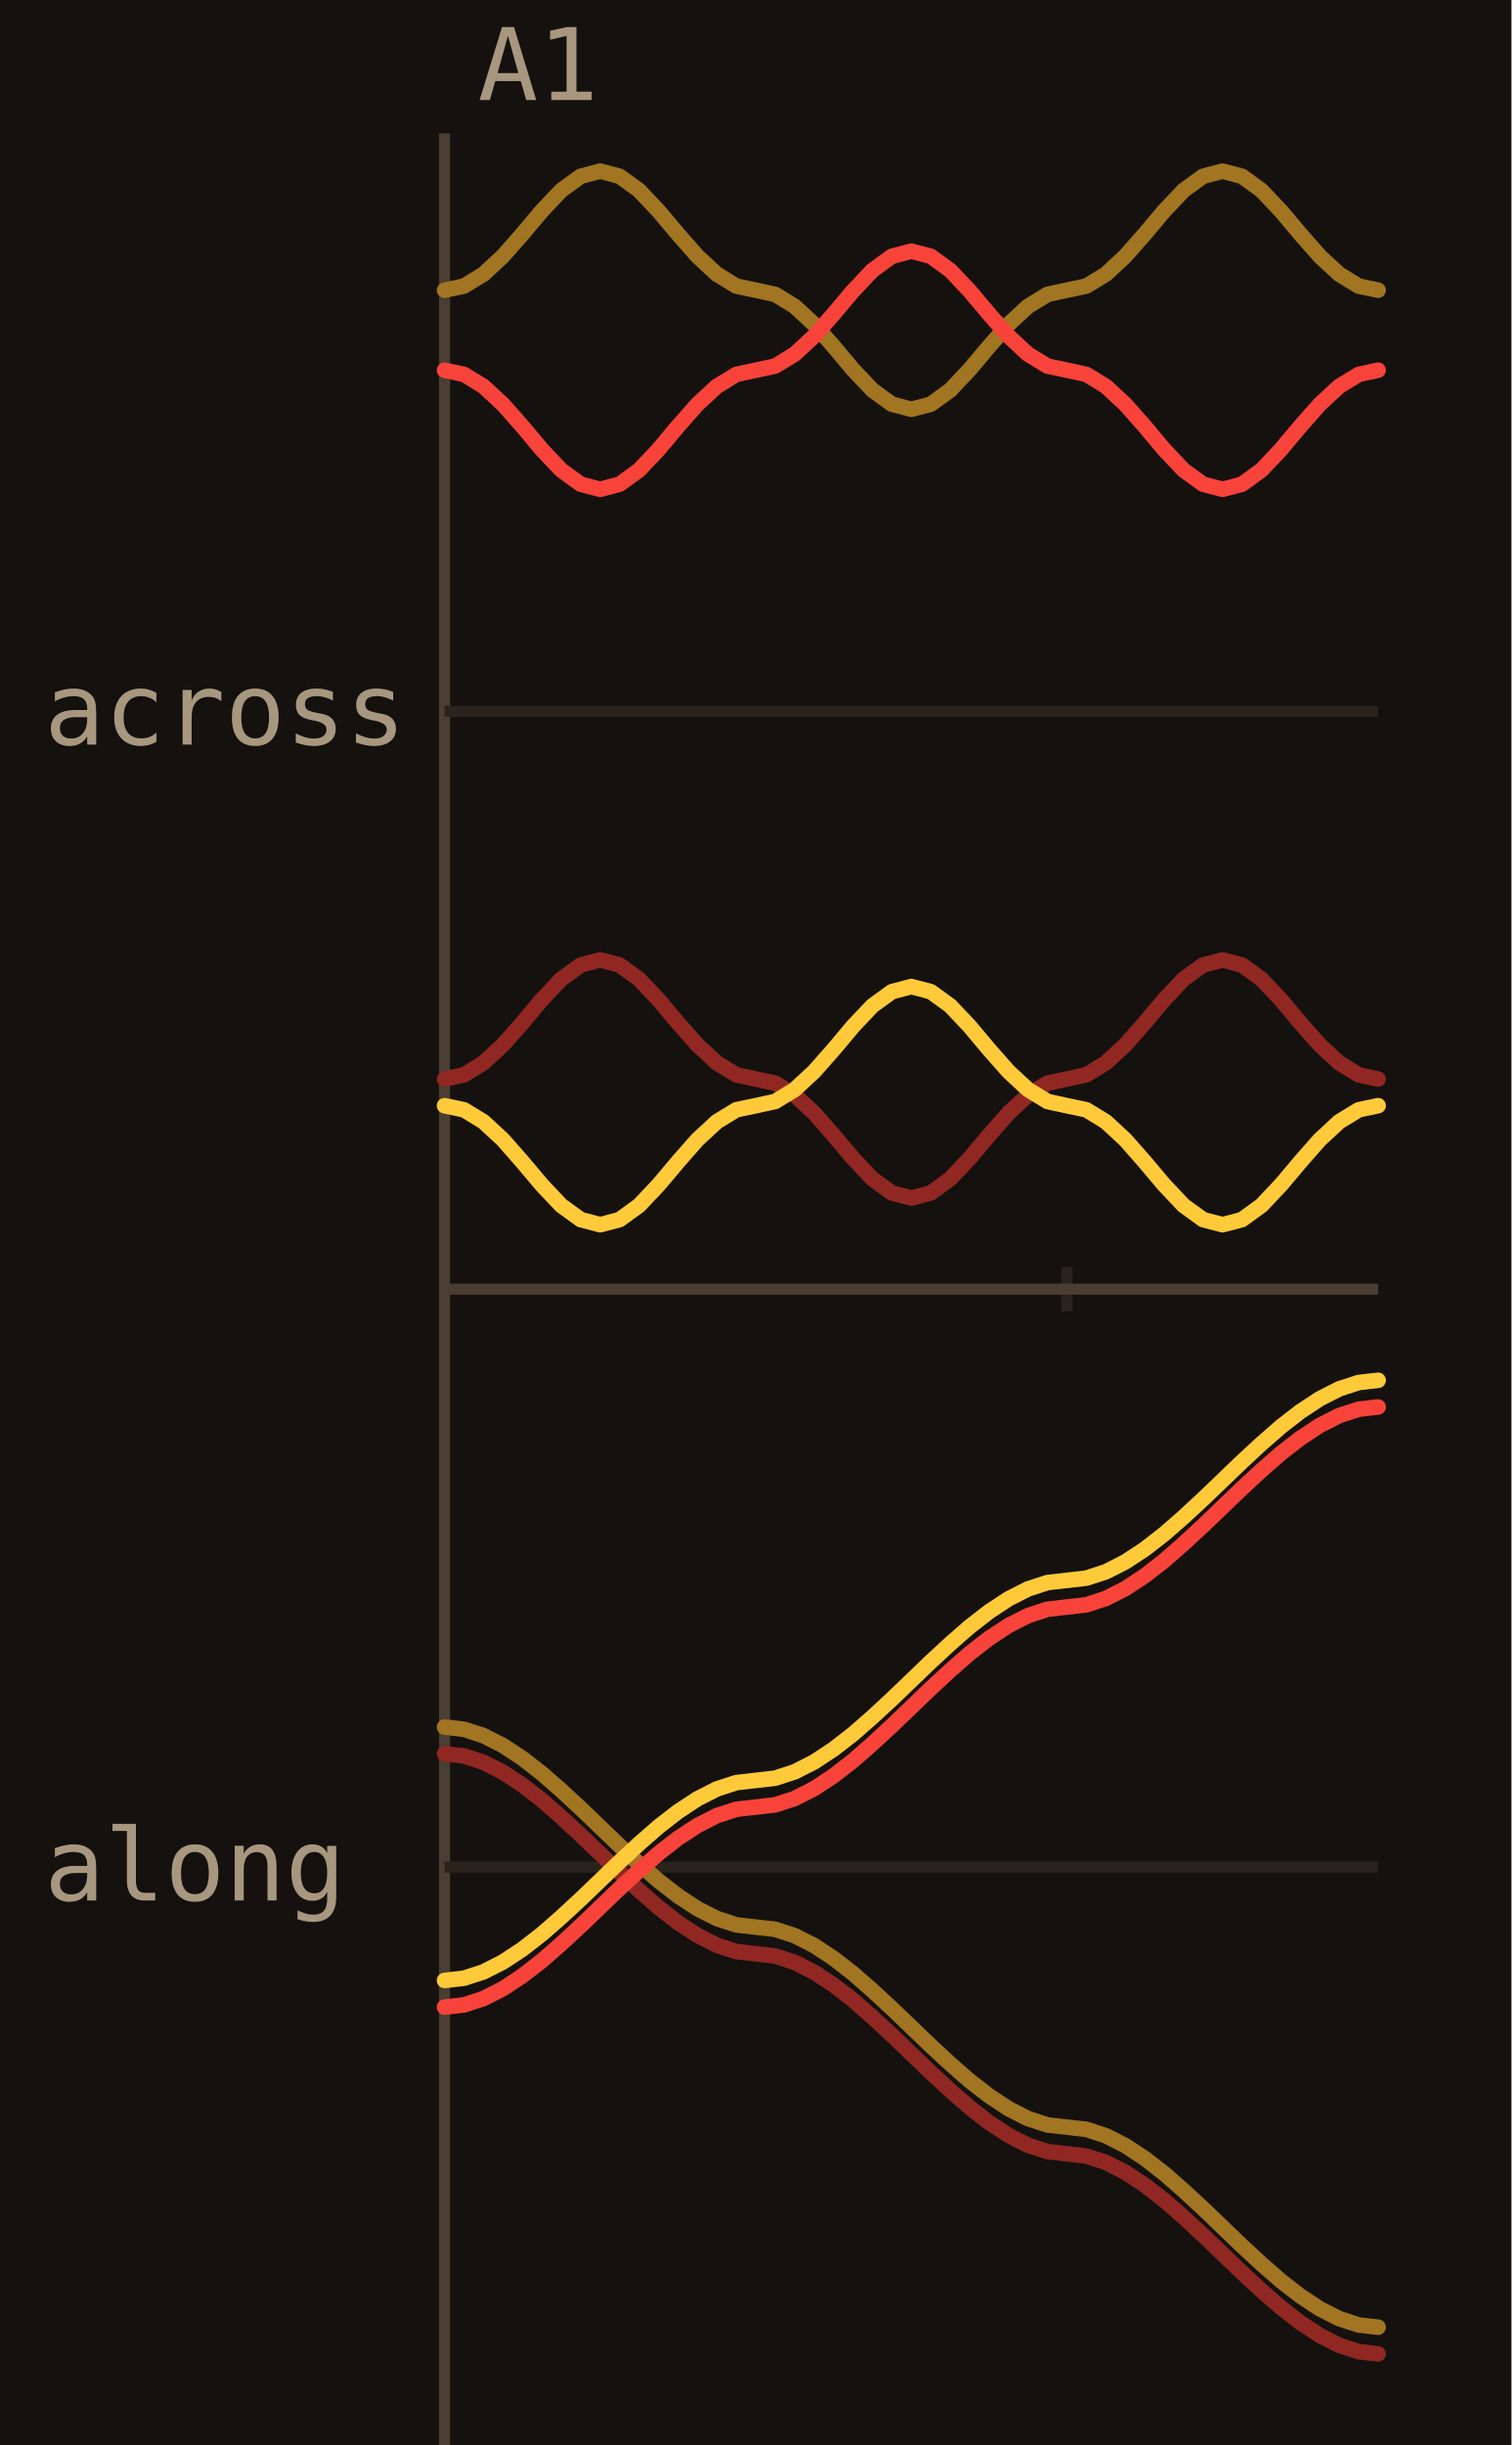
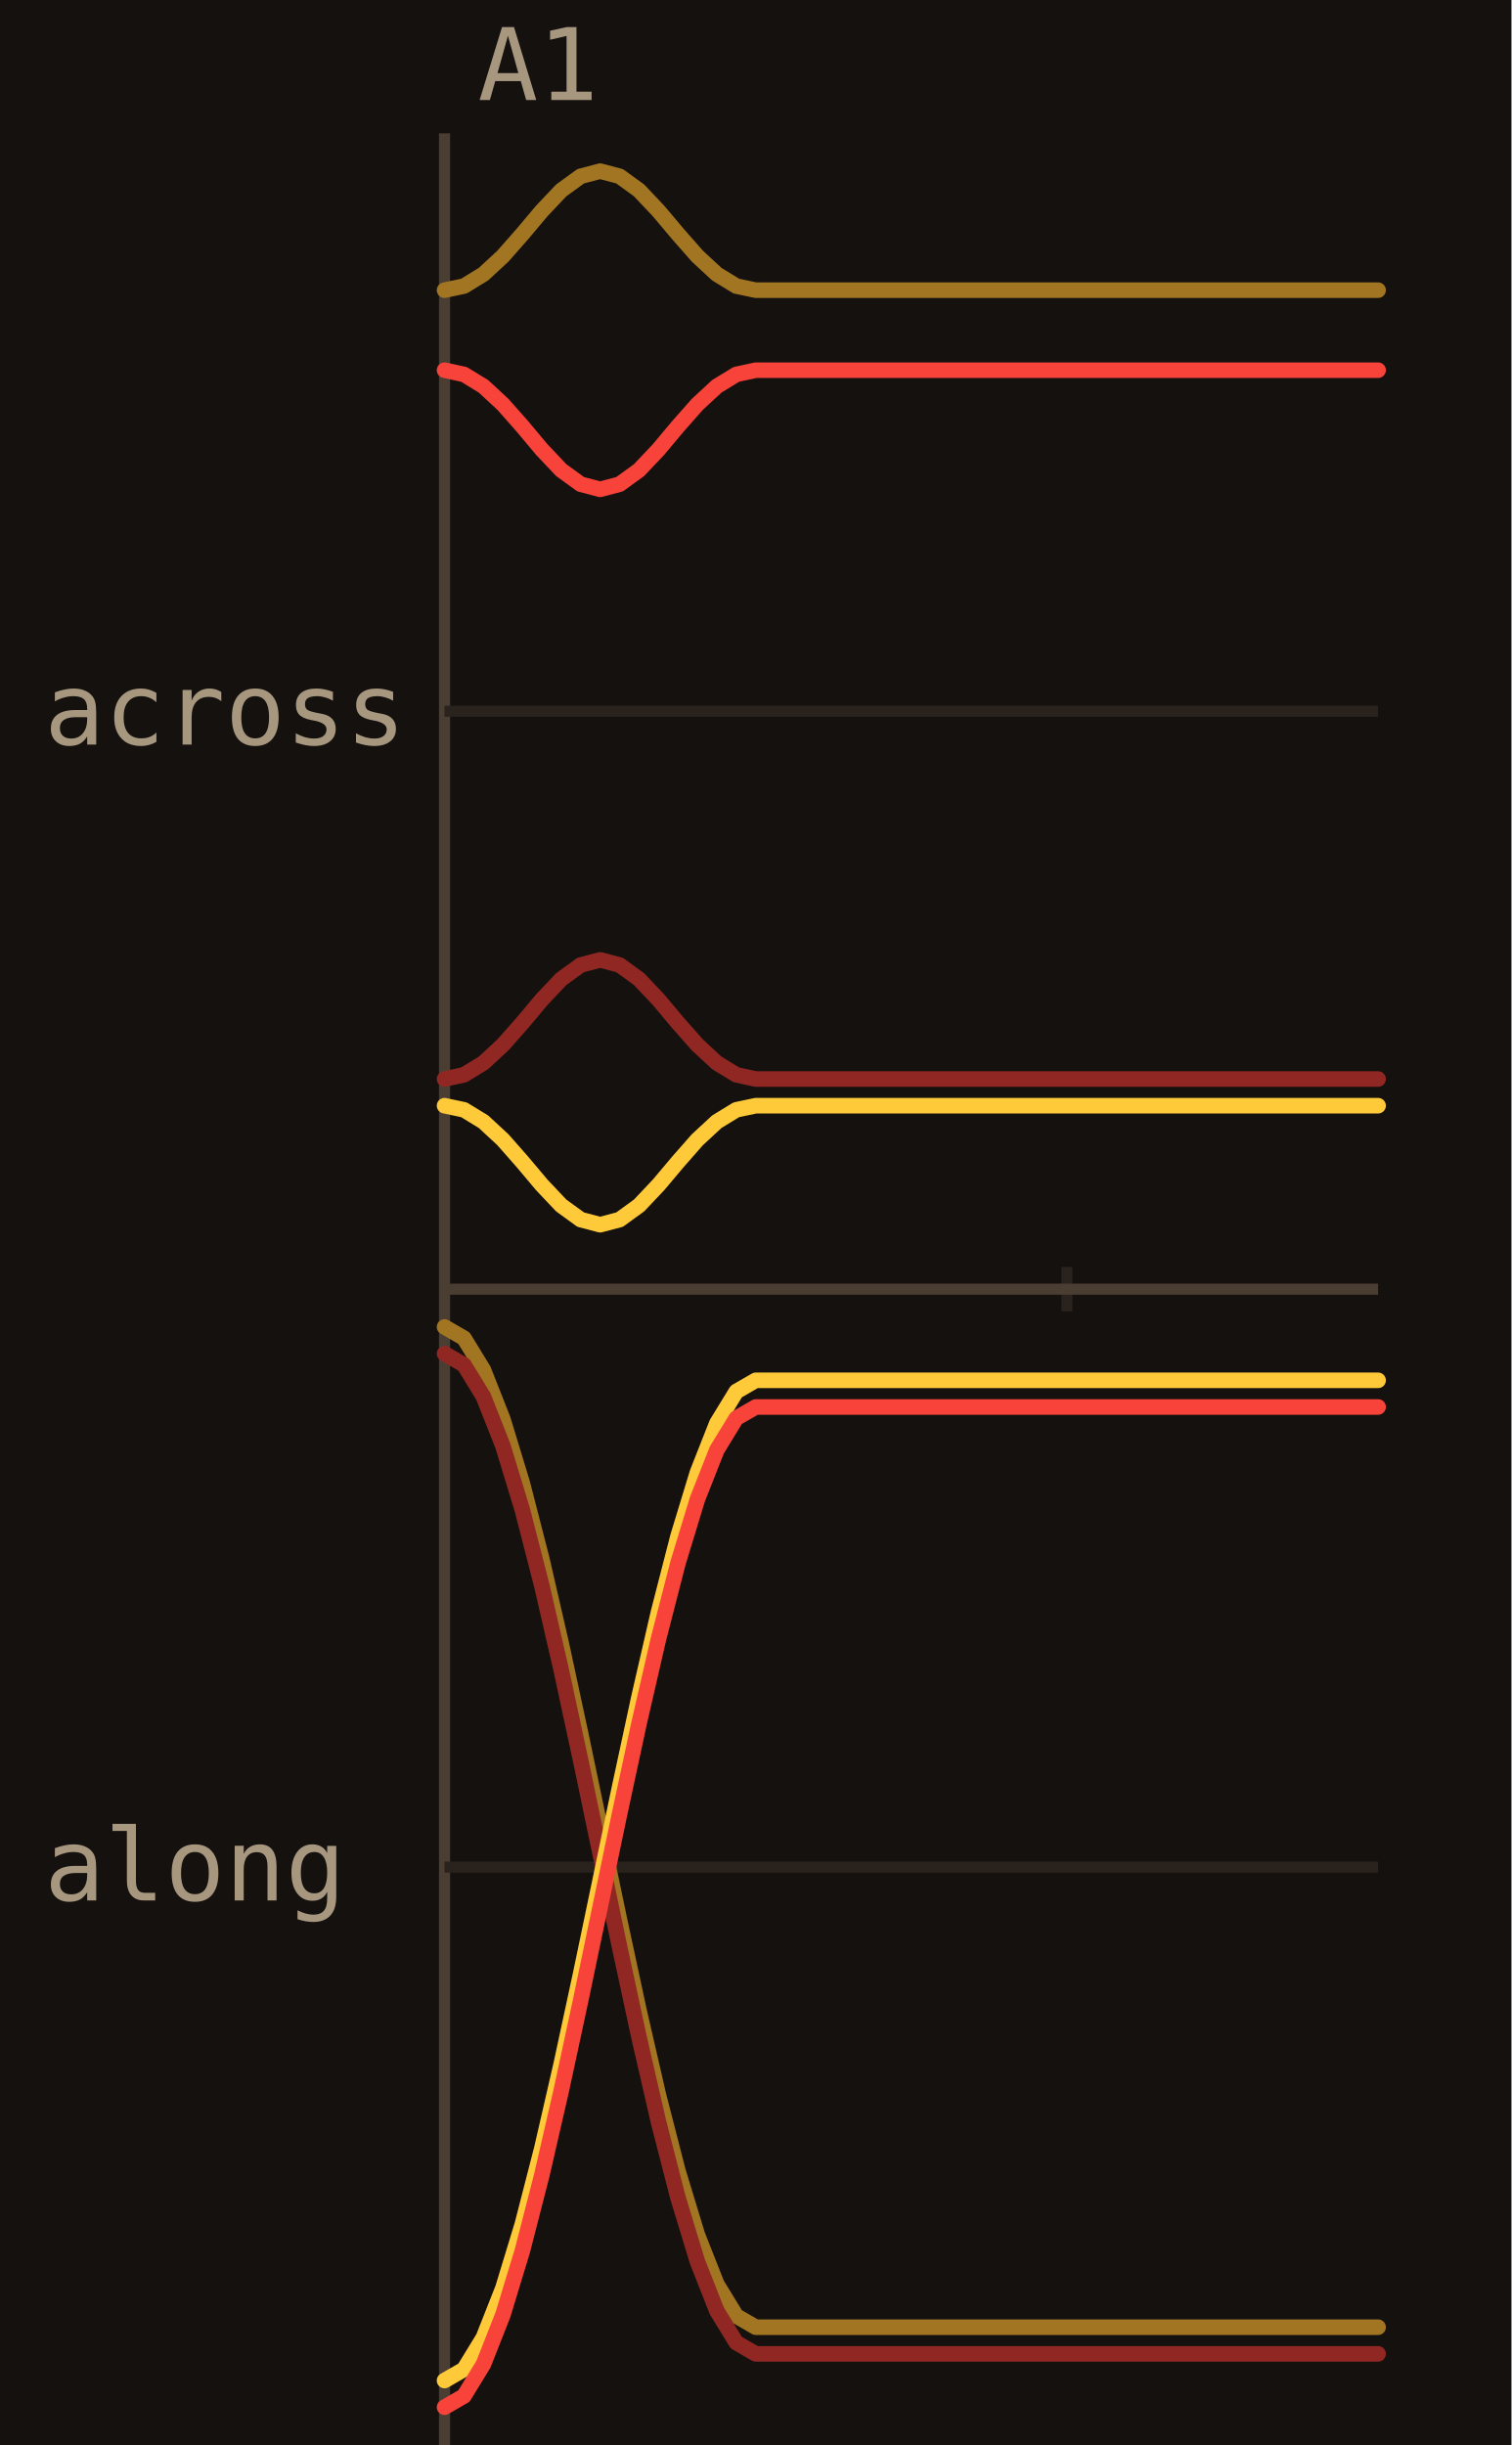
<svg xmlns="http://www.w3.org/2000/svg" viewBox="0 0 136 220" width="136" height="220" role="img">
  <rect width="136" height="220" fill="#14110f" />
  <path d="M40 12L40 220" stroke="#4a3d31" stroke-width="1" fill="none" />
  <path d="M96 114L96 118" stroke="#2a221c" stroke-width="1" fill="none" />
  <path d="M40 64L124 64" stroke="#2a221c" stroke-width="1" fill="none" />
  <text x="4" y="67" fill="#a8977f" font-size="9" font-family="ui-monospace, Menlo, monospace">across</text>
  <path d="M40 168L124 168" stroke="#2a221c" stroke-width="1" fill="none" />
  <text x="4" y="171" fill="#a8977f" font-size="9" font-family="ui-monospace, Menlo, monospace">along</text>
  <path d="M40 116L124 116" stroke="#4a3d31" stroke-width="1" fill="none" />
  <text x="43" y="9" fill="#a8977f" font-size="9" font-family="ui-monospace, Menlo, monospace">A1</text>
-   <path d="M40 26.11L41.75 25.74L43.5 24.67L45.25 23.05L47 21.06L48.75 18.98L50.5 17.13L52.25 15.86L54 15.4L55.75 15.86L57.5 17.13L59.25 18.98L61 21.06L62.75 23.05L64.5 24.67L66.25 25.74L68 26.11L69.75 26.49L71.5 27.56L73.25 29.18L75 31.16L76.75 33.25L78.5 35.1L80.25 36.37L82 36.83L83.75 36.37L85.5 35.1L87.25 33.25L89 31.16L90.75 29.18L92.5 27.56L94.25 26.49L96 26.11L97.75 25.74L99.5 24.67L101.25 23.05L103 21.06L104.75 18.98L106.5 17.13L108.25 15.86L110 15.4L111.75 15.86L113.5 17.13L115.25 18.98L117 21.06L118.75 23.05L120.5 24.67L122.25 25.74L124 26.11" fill="none" stroke="#a17521" stroke-width="1.4" stroke-linecap="round" stroke-linejoin="round" />
-   <path d="M40 97.09L41.75 96.71L43.5 95.64L45.25 94.02L47 92.04L48.75 89.95L50.5 88.1L52.25 86.83L54 86.37L55.75 86.83L57.5 88.1L59.25 89.95L61 92.04L62.75 94.02L64.5 95.64L66.25 96.71L68 97.09L69.75 97.46L71.5 98.53L73.25 100.15L75 102.14L76.75 104.22L78.5 106.07L80.25 107.34L82 107.8L83.75 107.34L85.5 106.07L87.25 104.22L89 102.14L90.75 100.15L92.5 98.53L94.25 97.46L96 97.09L97.75 96.71L99.5 95.64L101.25 94.02L103 92.04L104.75 89.95L106.5 88.1L108.25 86.83L110 86.37L111.75 86.83L113.5 88.1L115.25 89.95L117 92.04L118.75 94.02L120.5 95.64L122.25 96.71L124 97.09" fill="none" stroke="#902722" stroke-width="1.4" stroke-linecap="round" stroke-linejoin="round" />
-   <path d="M40 99.49L41.75 99.86L43.5 100.93L45.25 102.55L47 104.54L48.75 106.62L50.5 108.47L52.25 109.74L54 110.2L55.75 109.74L57.5 108.47L59.25 106.62L61 104.54L62.75 102.55L64.5 100.93L66.25 99.86L68 99.49L69.75 99.11L71.5 98.04L73.25 96.42L75 94.44L76.75 92.35L78.5 90.5L80.25 89.23L82 88.77L83.75 89.23L85.5 90.5L87.25 92.35L89 94.44L90.75 96.42L92.5 98.04L94.25 99.11L96 99.49L97.75 99.86L99.5 100.93L101.25 102.55L103 104.54L104.75 106.62L106.5 108.47L108.25 109.74L110 110.2L111.75 109.74L113.5 108.47L115.25 106.62L117 104.54L118.75 102.55L120.5 100.93L122.25 99.86L124 99.49" fill="none" stroke="#ffca39" stroke-width="1.4" stroke-linecap="round" stroke-linejoin="round" />
-   <path d="M40 33.31L41.75 33.69L43.5 34.76L45.25 36.38L47 38.36L48.75 40.45L50.5 42.3L52.25 43.57L54 44.03L55.75 43.57L57.5 42.3L59.25 40.45L61 38.36L62.75 36.38L64.5 34.76L66.25 33.69L68 33.31L69.75 32.94L71.5 31.87L73.25 30.25L75 28.26L76.75 26.18L78.5 24.33L80.25 23.06L82 22.6L83.75 23.06L85.5 24.33L87.25 26.18L89 28.26L90.75 30.25L92.5 31.87L94.25 32.94L96 33.31L97.75 33.69L99.5 34.76L101.25 36.38L103 38.36L104.75 40.45L106.5 42.3L108.25 43.57L110 44.03L111.75 43.57L113.5 42.3L115.25 40.45L117 38.36L118.75 36.38L120.5 34.76L122.25 33.69L124 33.31" fill="none" stroke="#f8433a" stroke-width="1.4" stroke-linecap="round" stroke-linejoin="round" />
-   <path d="M40 155.4L41.75 155.6L43.5 156.17L45.25 157.06L47 158.21L48.75 159.57L50.5 161.1L52.25 162.72L54 164.4L55.75 166.08L57.5 167.7L59.25 169.23L61 170.59L62.75 171.74L64.5 172.63L66.25 173.2L68 173.4L69.75 173.6L71.5 174.17L73.25 175.06L75 176.21L76.75 177.57L78.5 179.1L80.25 180.72L82 182.4L83.75 184.08L85.5 185.7L87.25 187.23L89 188.59L90.75 189.74L92.5 190.63L94.25 191.2L96 191.4L97.75 191.6L99.5 192.17L101.25 193.06L103 194.21L104.75 195.57L106.5 197.1L108.25 198.72L110 200.4L111.75 202.08L113.5 203.7L115.25 205.23L117 206.59L118.75 207.74L120.5 208.63L122.25 209.2L124 209.4" fill="none" stroke="#a17521" stroke-width="1.4" stroke-linecap="round" stroke-linejoin="round" />
-   <path d="M40 157.8L41.75 158L43.5 158.57L45.25 159.46L47 160.61L48.75 161.97L50.5 163.5L52.25 165.12L54 166.8L55.75 168.48L57.5 170.1L59.25 171.63L61 172.99L62.75 174.14L64.5 175.03L66.25 175.6L68 175.8L69.75 176L71.5 176.57L73.25 177.46L75 178.61L76.75 179.97L78.5 181.5L80.25 183.12L82 184.8L83.75 186.48L85.5 188.1L87.25 189.63L89 190.99L90.75 192.14L92.5 193.03L94.25 193.6L96 193.8L97.75 194L99.5 194.57L101.25 195.46L103 196.61L104.75 197.97L106.5 199.5L108.25 201.12L110 202.8L111.75 204.48L113.5 206.1L115.25 207.63L117 208.99L118.75 210.14L120.5 211.03L122.25 211.6L124 211.8" fill="none" stroke="#902722" stroke-width="1.4" stroke-linecap="round" stroke-linejoin="round" />
-   <path d="M40 178.2L41.75 178L43.5 177.43L45.25 176.54L47 175.39L48.75 174.03L50.5 172.5L52.25 170.88L54 169.2L55.75 167.52L57.5 165.9L59.25 164.37L61 163.01L62.75 161.86L64.5 160.97L66.25 160.4L68 160.2L69.75 160L71.5 159.43L73.25 158.54L75 157.39L76.75 156.03L78.5 154.5L80.25 152.88L82 151.2L83.75 149.52L85.5 147.9L87.25 146.37L89 145.01L90.75 143.86L92.5 142.97L94.25 142.4L96 142.2L97.75 142L99.5 141.43L101.25 140.54L103 139.39L104.75 138.03L106.5 136.5L108.25 134.88L110 133.2L111.75 131.52L113.5 129.9L115.25 128.37L117 127.01L118.75 125.86L120.5 124.97L122.25 124.4L124 124.2" fill="none" stroke="#ffca39" stroke-width="1.4" stroke-linecap="round" stroke-linejoin="round" />
-   <path d="M40 180.6L41.75 180.4L43.5 179.83L45.25 178.94L47 177.79L48.75 176.43L50.5 174.9L52.25 173.28L54 171.6L55.75 169.92L57.5 168.3L59.25 166.77L61 165.41L62.75 164.26L64.5 163.37L66.25 162.8L68 162.6L69.75 162.4L71.5 161.83L73.25 160.94L75 159.79L76.75 158.43L78.5 156.9L80.25 155.28L82 153.6L83.75 151.92L85.5 150.3L87.25 148.77L89 147.41L90.75 146.26L92.5 145.37L94.25 144.8L96 144.6L97.75 144.4L99.5 143.83L101.25 142.94L103 141.79L104.75 140.43L106.5 138.9L108.25 137.28L110 135.6L111.75 133.92L113.5 132.3L115.25 130.77L117 129.41L118.75 128.26L120.5 127.37L122.25 126.8L124 126.6" fill="none" stroke="#f8433a" stroke-width="1.4" stroke-linecap="round" stroke-linejoin="round" />
+   <path d="M40 26.11L41.75 25.74L43.5 24.67L45.25 23.05L47 21.06L48.75 18.98L50.5 17.13L52.25 15.86L54 15.4L55.75 15.86L57.5 17.13L59.25 18.98L61 21.06L62.75 23.05L64.5 24.67L66.25 25.74L68 26.11L69.75 26.11L71.5 26.11L73.25 26.11L75 26.11L76.75 26.11L78.5 26.11L80.25 26.11L82 26.11L83.75 26.11L85.5 26.11L87.25 26.11L89 26.11L90.75 26.11L92.5 26.11L94.25 26.11L96 26.11L97.75 26.11L99.5 26.11L101.25 26.11L103 26.11L104.75 26.11L106.5 26.11L108.25 26.11L110 26.11L111.75 26.11L113.5 26.11L115.25 26.11L117 26.11L118.75 26.11L120.5 26.11L122.25 26.11L124 26.11" fill="none" stroke="#a17521" stroke-width="1.4" stroke-linecap="round" stroke-linejoin="round" />
+   <path d="M40 97.09L41.75 96.71L43.5 95.64L45.25 94.02L47 92.04L48.75 89.95L50.5 88.1L52.25 86.83L54 86.37L55.75 86.83L57.5 88.1L59.25 89.95L61 92.04L62.75 94.02L64.5 95.64L66.25 96.71L68 97.09L69.75 97.09L71.5 97.09L73.25 97.09L75 97.09L76.75 97.09L78.5 97.09L80.25 97.09L82 97.09L83.75 97.09L85.5 97.09L87.25 97.09L89 97.09L90.75 97.09L92.5 97.09L94.25 97.09L96 97.09L97.75 97.09L99.5 97.09L101.25 97.09L103 97.09L104.75 97.09L106.5 97.09L108.25 97.09L110 97.09L111.75 97.09L113.5 97.09L115.25 97.09L117 97.09L118.75 97.09L120.5 97.09L122.25 97.09L124 97.09" fill="none" stroke="#902722" stroke-width="1.4" stroke-linecap="round" stroke-linejoin="round" />
+   <path d="M40 99.49L41.75 99.86L43.5 100.93L45.25 102.55L47 104.54L48.75 106.62L50.5 108.47L52.25 109.74L54 110.2L55.75 109.74L57.5 108.47L59.25 106.62L61 104.54L62.75 102.55L64.5 100.93L66.25 99.86L68 99.49L69.75 99.49L71.5 99.49L73.25 99.49L75 99.49L76.75 99.49L78.5 99.49L80.25 99.49L82 99.49L83.75 99.49L85.5 99.49L87.25 99.49L89 99.49L90.75 99.49L92.5 99.49L94.25 99.49L96 99.49L97.75 99.49L99.5 99.49L101.25 99.49L103 99.49L104.75 99.49L106.5 99.49L108.25 99.49L110 99.49L111.75 99.49L113.5 99.49L115.25 99.49L117 99.49L118.75 99.49L120.5 99.49L122.25 99.49L124 99.49" fill="none" stroke="#ffca39" stroke-width="1.4" stroke-linecap="round" stroke-linejoin="round" />
+   <path d="M40 33.31L41.75 33.69L43.5 34.76L45.25 36.38L47 38.36L48.75 40.45L50.5 42.3L52.25 43.57L54 44.03L55.75 43.57L57.5 42.3L59.25 40.45L61 38.36L62.75 36.38L64.5 34.76L66.25 33.69L68 33.31L69.75 33.31L71.5 33.31L73.25 33.31L75 33.31L76.75 33.31L78.5 33.31L80.25 33.31L82 33.31L83.75 33.31L85.5 33.31L87.25 33.31L89 33.31L90.75 33.31L92.5 33.31L94.25 33.31L96 33.31L97.75 33.31L99.5 33.31L101.25 33.31L103 33.31L104.75 33.31L106.5 33.31L108.25 33.31L110 33.31L111.75 33.31L113.5 33.31L115.25 33.31L117 33.31L118.75 33.31L120.5 33.31L122.25 33.31L124 33.31" fill="none" stroke="#f8433a" stroke-width="1.4" stroke-linecap="round" stroke-linejoin="round" />
+   <path d="M40 119.4L41.75 120.41L43.5 123.27L45.25 127.71L47 133.46L48.75 140.27L50.5 147.88L52.25 156.01L54 164.4L55.75 172.79L57.5 180.92L59.25 188.53L61 195.34L62.75 201.09L64.5 205.53L66.25 208.39L68 209.4L69.75 209.4L71.5 209.4L73.25 209.4L75 209.4L76.75 209.4L78.5 209.4L80.25 209.4L82 209.4L83.75 209.4L85.5 209.4L87.25 209.4L89 209.4L90.75 209.4L92.5 209.4L94.25 209.4L96 209.4L97.75 209.4L99.5 209.4L101.25 209.4L103 209.4L104.75 209.4L106.5 209.4L108.25 209.4L110 209.4L111.75 209.4L113.5 209.4L115.25 209.4L117 209.4L118.75 209.4L120.5 209.4L122.25 209.4L124 209.4" fill="none" stroke="#a17521" stroke-width="1.4" stroke-linecap="round" stroke-linejoin="round" />
+   <path d="M40 121.8L41.75 122.81L43.5 125.67L45.25 130.11L47 135.86L48.75 142.67L50.5 150.28L52.25 158.41L54 166.8L55.75 175.19L57.5 183.32L59.25 190.93L61 197.74L62.75 203.49L64.5 207.93L66.25 210.79L68 211.8L69.75 211.8L71.5 211.8L73.25 211.8L75 211.8L76.75 211.8L78.5 211.8L80.25 211.8L82 211.8L83.75 211.8L85.5 211.8L87.25 211.8L89 211.8L90.75 211.8L92.5 211.8L94.25 211.8L96 211.8L97.75 211.8L99.5 211.8L101.25 211.8L103 211.8L104.75 211.8L106.5 211.8L108.25 211.8L110 211.8L111.75 211.8L113.5 211.8L115.25 211.8L117 211.8L118.75 211.8L120.5 211.8L122.25 211.8L124 211.8" fill="none" stroke="#902722" stroke-width="1.4" stroke-linecap="round" stroke-linejoin="round" />
+   <path d="M40 214.2L41.75 213.19L43.5 210.33L45.25 205.89L47 200.14L48.75 193.33L50.5 185.72L52.25 177.59L54 169.2L55.75 160.81L57.5 152.68L59.25 145.07L61 138.26L62.75 132.51L64.5 128.07L66.25 125.21L68 124.2L69.75 124.2L71.5 124.2L73.25 124.2L75 124.2L76.75 124.2L78.5 124.2L80.25 124.2L82 124.2L83.75 124.2L85.5 124.2L87.25 124.2L89 124.2L90.75 124.2L92.5 124.2L94.25 124.2L96 124.2L97.75 124.2L99.5 124.2L101.25 124.2L103 124.2L104.75 124.2L106.5 124.2L108.25 124.2L110 124.2L111.75 124.2L113.5 124.2L115.25 124.2L117 124.2L118.75 124.2L120.5 124.2L122.25 124.2L124 124.2" fill="none" stroke="#ffca39" stroke-width="1.4" stroke-linecap="round" stroke-linejoin="round" />
+   <path d="M40 216.6L41.75 215.59L43.5 212.73L45.25 208.29L47 202.54L48.75 195.73L50.5 188.12L52.25 179.99L54 171.6L55.75 163.21L57.5 155.08L59.25 147.47L61 140.66L62.75 134.91L64.5 130.47L66.25 127.61L68 126.6L69.75 126.6L71.5 126.6L73.25 126.6L75 126.6L76.75 126.6L78.5 126.6L80.25 126.6L82 126.6L83.75 126.6L85.5 126.6L87.25 126.6L89 126.6L90.75 126.6L92.5 126.6L94.25 126.6L96 126.6L97.75 126.6L99.5 126.6L101.25 126.6L103 126.6L104.75 126.6L106.5 126.6L108.25 126.6L110 126.6L111.75 126.6L113.5 126.6L115.25 126.6L117 126.6L118.75 126.6L120.5 126.6L122.25 126.6L124 126.6" fill="none" stroke="#f8433a" stroke-width="1.4" stroke-linecap="round" stroke-linejoin="round" />
</svg>
